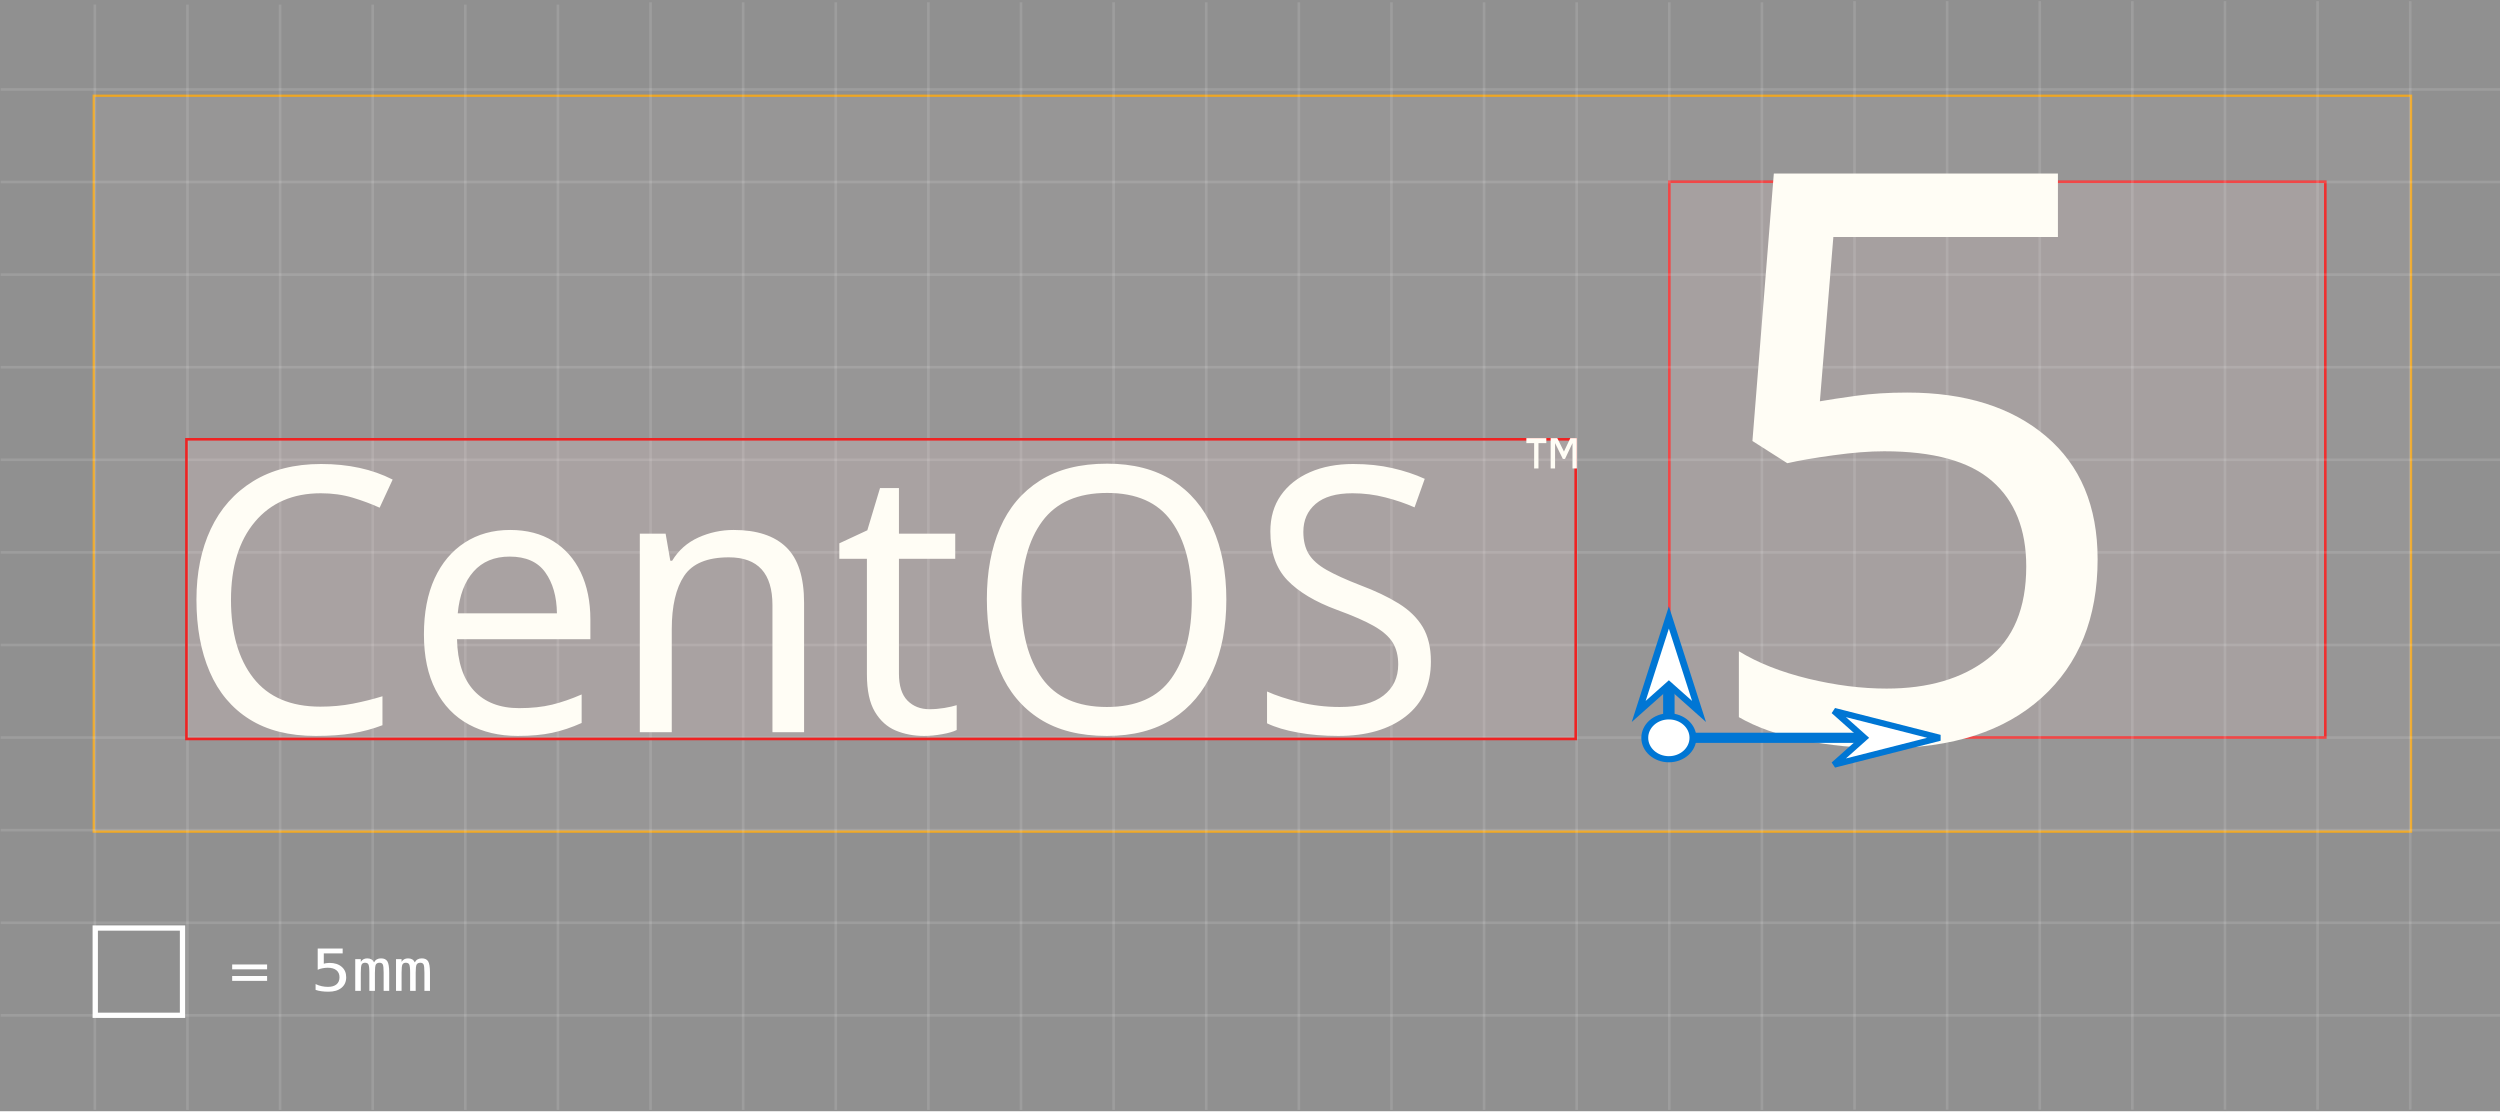
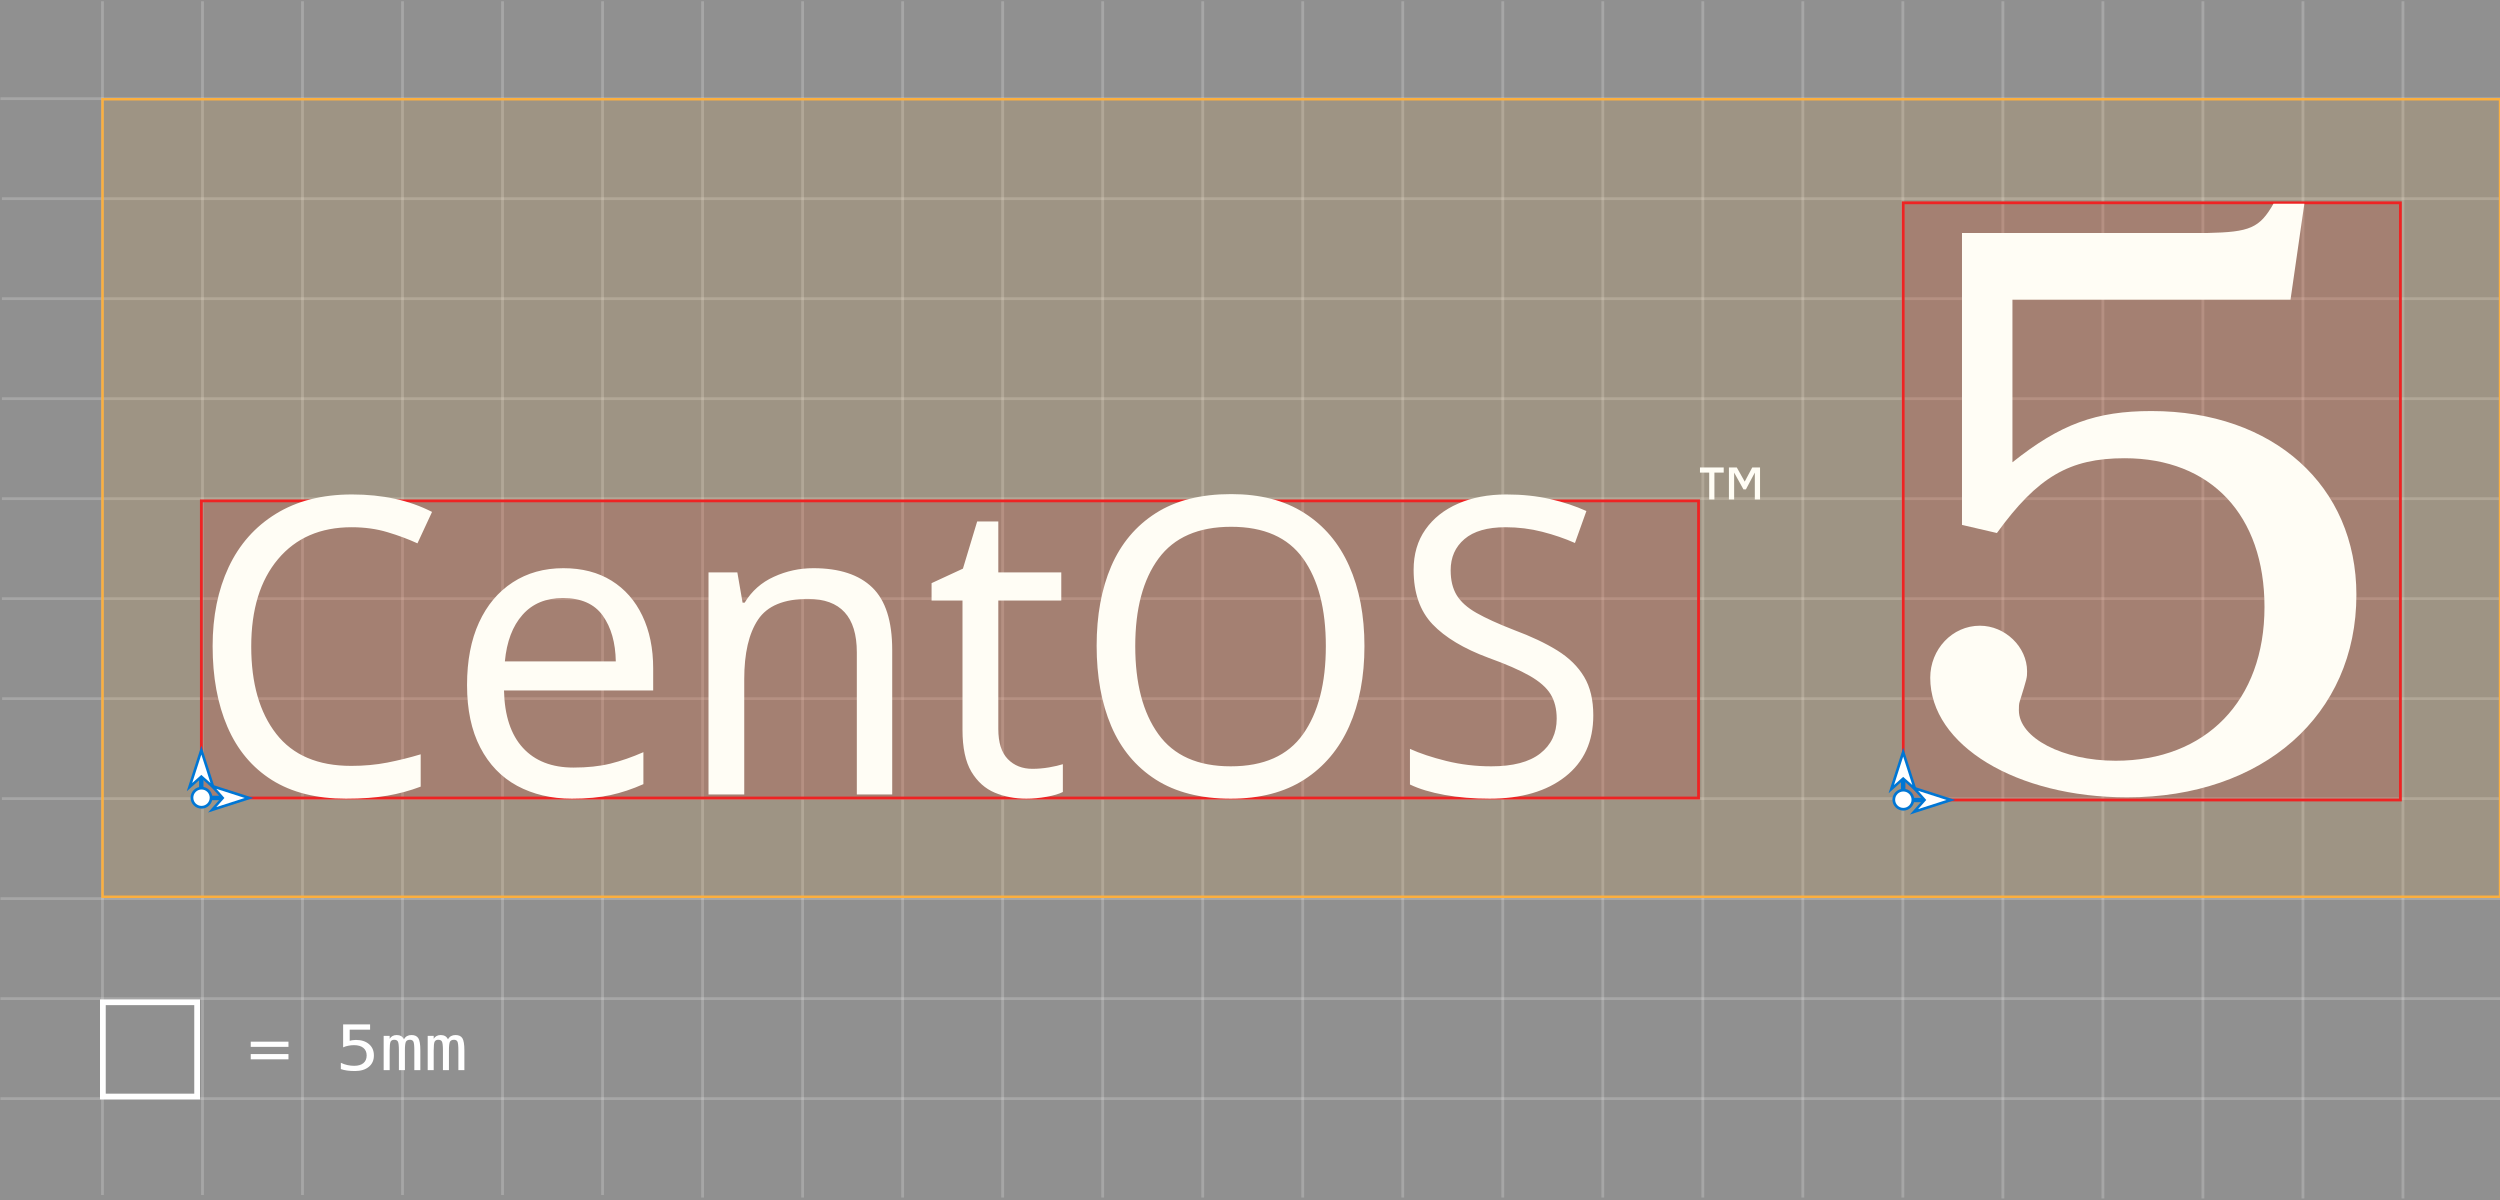
- <svg xmlns="http://www.w3.org/2000/svg" width="478.346" height="212.598" id="svg3106" version="1.0">
-   <defs id="defs3108">
-     <clipPath clipPathUnits="userSpaceOnUse" id="clipPath4429">
-       <g transform="matrix(0.9947658,0,0,1,1.786099,0)" id="g4431">
-         <path style="fill:#eea623;fill-opacity:1;fill-rule:evenodd;stroke:none;stroke-width:30;stroke-linecap:round;stroke-linejoin:round;marker:none;marker-start:none;marker-mid:none;marker-end:none;stroke-miterlimit:4;stroke-dasharray:none;stroke-dashoffset:0;stroke-opacity:1;visibility:visible;display:inline;overflow:visible" d="M 322.541,2800.938 L 318.106,2806.667 L 313.671,2800.938 L 313.671,2757.795 L 294.732,2757.795 L 318.106,2732.258 L 341.238,2757.795 L 322.541,2757.795 L 322.541,2800.938 z" id="path4433" />
-       </g>
-     </clipPath>
-   </defs>
+ <svg xmlns="http://www.w3.org/2000/svg" xmlns:xlink="http://www.w3.org/1999/xlink" width="442.913" height="212.598" id="svg3106" version="1.0">
+   <defs id="defs3108" />
  <g id="layer1" transform="translate(-0.2825948,-822.1534)">
-     <rect style="fill:#8c8c8c;fill-opacity:0.955;stroke:none;stroke-width:1;stroke-linecap:round;stroke-linejoin:miter;stroke-miterlimit:4;stroke-dasharray:none;stroke-dashoffset:0;stroke-opacity:0.089;display:inline" id="CENTOSARTWORK" width="478.346" height="212.598" x="0.283" y="822.153" clip-path="none" />
-     <rect y="856.927" x="319.687" height="106.342" width="125.518" id="rect9587" style="opacity:1;fill:#a09b9b;fill-opacity:0.965;stroke:#ee2323;stroke-width:0.5;stroke-linecap:round;stroke-linejoin:miter;stroke-miterlimit:4;stroke-dasharray:none;stroke-opacity:1" />
-     <rect y="840.473" x="18.218" height="140.804" width="443.389" id="rect5058" style="opacity:1;fill:#fffbf0;fill-opacity:0.059;stroke:#eea623;stroke-width:0.437;stroke-linecap:round;stroke-linejoin:miter;stroke-miterlimit:4;stroke-dasharray:none;stroke-opacity:1" />
-     <path style="fill:none;fill-rule:evenodd;stroke:#ffffff;stroke-width:0.5;stroke-linecap:butt;stroke-linejoin:miter;stroke-miterlimit:4;stroke-dasharray:none;stroke-opacity:0.118;display:inline" d="M 18.436,823.022 L 18.436,1034.514" id="path3685" />
-     <path id="path3687" d="M 36.156,823.037 L 36.156,1034.528" style="fill:none;fill-rule:evenodd;stroke:#ffffff;stroke-width:0.5;stroke-linecap:butt;stroke-linejoin:miter;stroke-miterlimit:4;stroke-dasharray:none;stroke-opacity:0.118;display:inline" />
-     <path style="fill:none;fill-rule:evenodd;stroke:#ffffff;stroke-width:0.5;stroke-linecap:butt;stroke-linejoin:miter;stroke-miterlimit:4;stroke-dasharray:none;stroke-opacity:0.118;display:inline" d="M 53.876,823.037 L 53.876,1034.528" id="path3689" />
-     <path id="path3691" d="M 71.597,823.037 L 71.597,1034.528" style="fill:none;fill-rule:evenodd;stroke:#ffffff;stroke-width:0.5;stroke-linecap:butt;stroke-linejoin:miter;stroke-miterlimit:4;stroke-dasharray:none;stroke-opacity:0.118;display:inline" />
-     <path style="fill:none;fill-rule:evenodd;stroke:#ffffff;stroke-width:0.5;stroke-linecap:butt;stroke-linejoin:miter;stroke-miterlimit:4;stroke-dasharray:none;stroke-opacity:0.118;display:inline" d="M 89.317,823.037 L 89.317,1034.528" id="path3693" />
-     <path id="path3695" d="M 107.038,823.037 L 107.038,1034.528" style="fill:none;fill-rule:evenodd;stroke:#ffffff;stroke-width:0.5;stroke-linecap:butt;stroke-linejoin:miter;stroke-miterlimit:4;stroke-dasharray:none;stroke-opacity:0.118;display:inline" />
-     <path style="fill:none;fill-rule:evenodd;stroke:#ffffff;stroke-width:0.5;stroke-linecap:butt;stroke-linejoin:miter;stroke-miterlimit:4;stroke-dasharray:none;stroke-opacity:0.118;display:inline" d="M 124.758,822.591 L 124.758,1034.528" id="path3697" />
-     <path id="path3699" d="M 142.478,822.591 L 142.478,1034.528" style="fill:none;fill-rule:evenodd;stroke:#ffffff;stroke-width:0.5;stroke-linecap:butt;stroke-linejoin:miter;stroke-miterlimit:4;stroke-dasharray:none;stroke-opacity:0.118;display:inline" />
-     <path style="fill:none;fill-rule:evenodd;stroke:#ffffff;stroke-width:0.5;stroke-linecap:butt;stroke-linejoin:miter;stroke-miterlimit:4;stroke-dasharray:none;stroke-opacity:0.118;display:inline" d="M 160.199,822.591 L 160.199,1034.528" id="path3701" />
-     <path id="path3703" d="M 177.919,822.591 L 177.919,1034.528" style="fill:none;fill-rule:evenodd;stroke:#ffffff;stroke-width:0.5;stroke-linecap:butt;stroke-linejoin:miter;stroke-miterlimit:4;stroke-dasharray:none;stroke-opacity:0.118;display:inline" />
-     <path style="fill:none;fill-rule:evenodd;stroke:#ffffff;stroke-width:0.5;stroke-linecap:butt;stroke-linejoin:miter;stroke-miterlimit:4;stroke-dasharray:none;stroke-opacity:0.118;display:inline" d="M 195.639,822.591 L 195.639,1034.528" id="path3705" />
-     <path id="path3707" d="M 213.36,822.591 L 213.36,1034.528" style="fill:none;fill-rule:evenodd;stroke:#ffffff;stroke-width:0.5;stroke-linecap:butt;stroke-linejoin:miter;stroke-miterlimit:4;stroke-dasharray:none;stroke-opacity:0.118;display:inline" />
-     <path style="fill:none;fill-rule:evenodd;stroke:#ffffff;stroke-width:0.5;stroke-linecap:butt;stroke-linejoin:miter;stroke-miterlimit:4;stroke-dasharray:none;stroke-opacity:0.118;display:inline" d="M 231.08,822.591 L 231.08,1034.528" id="path3709" />
-     <path id="path3711" d="M 284.241,822.591 L 284.241,1034.528" style="fill:none;fill-rule:evenodd;stroke:#ffffff;stroke-width:0.5;stroke-linecap:butt;stroke-linejoin:miter;stroke-miterlimit:4;stroke-dasharray:none;stroke-opacity:0.118;display:inline" />
-     <path style="fill:none;fill-rule:evenodd;stroke:#ffffff;stroke-width:0.5;stroke-linecap:butt;stroke-linejoin:miter;stroke-miterlimit:4;stroke-dasharray:none;stroke-opacity:0.118;display:inline" d="M 266.521,822.591 L 266.521,1034.528" id="path3713" />
-     <path id="path3719" d="M 0.662,1016.429 L 778.569,1016.429" style="fill:none;fill-rule:evenodd;stroke:#ffffff;stroke-width:0.5;stroke-linecap:square;stroke-linejoin:miter;stroke-miterlimit:4;stroke-dasharray:none;stroke-opacity:0.118;display:inline" />
-     <path style="fill:none;fill-rule:evenodd;stroke:#ffffff;stroke-width:0.5;stroke-linecap:square;stroke-linejoin:miter;stroke-miterlimit:4;stroke-dasharray:none;stroke-opacity:0.118;display:inline" d="M 0.662,998.712 L 778.569,998.712" id="path3721" />
-     <path id="path3723" d="M 0.662,980.996 L 778.567,980.996" style="fill:none;fill-rule:evenodd;stroke:#ffffff;stroke-width:0.5;stroke-linecap:square;stroke-linejoin:miter;stroke-miterlimit:4;stroke-dasharray:none;stroke-opacity:0.118;display:inline" />
-     <path style="fill:none;fill-rule:evenodd;stroke:#ffffff;stroke-width:0.5;stroke-linecap:square;stroke-linejoin:miter;stroke-miterlimit:4;stroke-dasharray:none;stroke-opacity:0.118;display:inline" d="M 0.661,963.279 L 778.125,963.279" id="path3725" />
-     <path id="path3727" d="M 0.661,945.563 L 778.052,945.563" style="fill:none;fill-rule:evenodd;stroke:#ffffff;stroke-width:0.5;stroke-linecap:square;stroke-linejoin:miter;stroke-miterlimit:4;stroke-dasharray:none;stroke-opacity:0.118;display:inline" />
-     <path style="fill:none;fill-rule:evenodd;stroke:#ffffff;stroke-width:0.5;stroke-linecap:square;stroke-linejoin:miter;stroke-miterlimit:4;stroke-dasharray:none;stroke-opacity:0.118;display:inline" d="M 0.661,927.846 L 778.125,927.846" id="path3729" />
-     <path id="path3785" d="M 248.801,822.591 L 248.801,1034.528" style="fill:none;fill-rule:evenodd;stroke:#ffffff;stroke-width:0.5;stroke-linecap:butt;stroke-linejoin:miter;stroke-miterlimit:4;stroke-dasharray:none;stroke-opacity:0.118;display:inline" />
-     <path style="fill:none;fill-rule:evenodd;stroke:#ffffff;stroke-width:0.5;stroke-linecap:butt;stroke-linejoin:miter;stroke-miterlimit:4;stroke-dasharray:none;stroke-opacity:0.118;display:inline" d="M 301.962,822.591 L 301.962,1034.528" id="path3787" />
-     <path id="path3789" d="M 319.682,822.591 L 319.682,1034.528" style="fill:none;fill-rule:evenodd;stroke:#ffffff;stroke-width:0.5;stroke-linecap:butt;stroke-linejoin:miter;stroke-miterlimit:4;stroke-dasharray:none;stroke-opacity:0.118;display:inline" />
-     <path style="fill:none;fill-rule:evenodd;stroke:#ffffff;stroke-width:0.5;stroke-linecap:butt;stroke-linejoin:miter;stroke-miterlimit:4;stroke-dasharray:none;stroke-opacity:0.118;display:inline" d="M 337.403,822.591 L 337.403,1034.528" id="path3791" />
-     <path id="path3793" d="M 355.123,822.377 L 355.123,1034.478" style="fill:none;fill-rule:evenodd;stroke:#ffffff;stroke-width:0.5;stroke-linecap:butt;stroke-linejoin:miter;stroke-miterlimit:4;stroke-dasharray:none;stroke-opacity:0.118;display:inline" />
-     <path id="path6619" d="M 0.662,910.13 L 778.124,910.13" style="fill:none;fill-rule:evenodd;stroke:#ffffff;stroke-width:0.5;stroke-linecap:square;stroke-linejoin:miter;stroke-miterlimit:4;stroke-dasharray:none;stroke-opacity:0.118;display:inline" />
-     <path style="fill:none;fill-rule:evenodd;stroke:#ffffff;stroke-width:0.5;stroke-linecap:square;stroke-linejoin:miter;stroke-miterlimit:4;stroke-dasharray:none;stroke-opacity:0.118;display:inline" d="M 0.662,892.413 L 778.124,892.413" id="path6621" />
-     <path style="fill:none;fill-rule:evenodd;stroke:#ffffff;stroke-width:0.5;stroke-linecap:butt;stroke-linejoin:miter;stroke-miterlimit:4;stroke-dasharray:none;stroke-opacity:0.118;display:inline" d="M 372.843,822.377 L 372.843,1034.478" id="path4235" />
-     <path id="path4237" d="M 390.564,822.377 L 390.564,1034.478" style="fill:none;fill-rule:evenodd;stroke:#ffffff;stroke-width:0.5;stroke-linecap:butt;stroke-linejoin:miter;stroke-miterlimit:4;stroke-dasharray:none;stroke-opacity:0.118;display:inline" />
-     <path style="fill:none;fill-rule:evenodd;stroke:#ffffff;stroke-width:0.5;stroke-linecap:butt;stroke-linejoin:miter;stroke-miterlimit:4;stroke-dasharray:none;stroke-opacity:0.118;display:inline" d="M 408.284,822.377 L 408.284,1034.478" id="path4239" />
-     <path id="path5011" d="M 426.005,822.377 L 426.005,1034.478" style="fill:none;fill-rule:evenodd;stroke:#ffffff;stroke-width:0.5;stroke-linecap:butt;stroke-linejoin:miter;stroke-miterlimit:4;stroke-dasharray:none;stroke-opacity:0.118;display:inline" />
-     <path style="fill:none;fill-rule:evenodd;stroke:#ffffff;stroke-width:0.5;stroke-linecap:butt;stroke-linejoin:miter;stroke-miterlimit:4;stroke-dasharray:none;stroke-opacity:0.118;display:inline" d="M 443.725,822.377 L 443.725,1034.478" id="path2647" />
-     <path id="path2485" d="M 461.445,822.377 L 461.445,1034.478" style="fill:none;fill-rule:evenodd;stroke:#ffffff;stroke-width:0.5;stroke-linecap:butt;stroke-linejoin:miter;stroke-miterlimit:4;stroke-dasharray:none;stroke-opacity:0.118;display:inline" />
-     <path style="fill:none;fill-rule:evenodd;stroke:#ffffff;stroke-width:0.5;stroke-linecap:square;stroke-linejoin:miter;stroke-miterlimit:4;stroke-dasharray:none;stroke-opacity:0.118;display:inline" d="M 0.662,874.697 L 778.124,874.697" id="path9589" />
-     <path id="path9591" d="M 0.662,856.98 L 778.124,856.98" style="fill:none;fill-rule:evenodd;stroke:#ffffff;stroke-width:0.5;stroke-linecap:square;stroke-linejoin:miter;stroke-miterlimit:4;stroke-dasharray:none;stroke-opacity:0.118;display:inline" />
-     <path style="fill:none;fill-rule:evenodd;stroke:#ffffff;stroke-width:0.5;stroke-linecap:square;stroke-linejoin:miter;stroke-miterlimit:4;stroke-dasharray:none;stroke-opacity:0.118;display:inline" d="M 0.662,839.264 L 778.124,839.264" id="path9593" />
-     <text xml:space="preserve" style="font-size:20.711px;font-style:normal;font-variant:normal;font-weight:normal;font-stretch:normal;text-align:center;line-height:125%;writing-mode:lr-tb;text-anchor:middle;fill:#ffffff;fill-opacity:1;stroke:none;stroke-width:1;stroke-linecap:butt;stroke-linejoin:miter;stroke-miterlimit:4;stroke-dasharray:none;stroke-opacity:1;font-family:DejaVu LGC Sans Mono;-inkscape-font-specification:DejaVu LGC Sans Mono" x="287.266" y="946.634" id="text2669">
-       <tspan id="tspan2671" x="287.266" y="946.634" style="font-size:17.26px;font-style:normal;font-variant:normal;font-weight:normal;font-stretch:normal;fill:#ffffff;stroke-width:1;stroke-miterlimit:4;stroke-dasharray:none;font-family:DejaVu LGC Sans Mono;-inkscape-font-specification:DejaVu LGC Sans Mono" />
-     </text>
+     <rect style="fill:#8c8c8c;fill-opacity:0.955;stroke:none;stroke-width:1;stroke-linecap:round;stroke-linejoin:miter;stroke-miterlimit:4;stroke-dasharray:none;stroke-dashoffset:0;stroke-opacity:0.089;display:inline" id="CENTOSARTWORK" width="460.63" height="212.598" x="0.283" y="822.153" clip-path="none" />
+     <g id="g11130" style="stroke:#ffffff;stroke-width:0.5;stroke-miterlimit:4;stroke-dasharray:none;stroke-opacity:0.196">
+       <path id="path3685" d="M 18.436,822.377 L 18.436,1033.87" style="fill:none;fill-rule:evenodd;stroke:#ffffff;stroke-width:0.5;stroke-linecap:butt;stroke-linejoin:miter;stroke-miterlimit:4;stroke-dasharray:none;stroke-opacity:0.196;display:inline" />
+       <path style="fill:none;fill-rule:evenodd;stroke:#ffffff;stroke-width:0.5;stroke-linecap:butt;stroke-linejoin:miter;stroke-miterlimit:4;stroke-dasharray:none;stroke-opacity:0.196;display:inline" d="M 36.156,822.377 L 36.156,1033.868" id="path3687" />
+       <path id="path3689" d="M 53.876,822.377 L 53.876,1033.868" style="fill:none;fill-rule:evenodd;stroke:#ffffff;stroke-width:0.5;stroke-linecap:butt;stroke-linejoin:miter;stroke-miterlimit:4;stroke-dasharray:none;stroke-opacity:0.196;display:inline" />
+       <path style="fill:none;fill-rule:evenodd;stroke:#ffffff;stroke-width:0.5;stroke-linecap:butt;stroke-linejoin:miter;stroke-miterlimit:4;stroke-dasharray:none;stroke-opacity:0.196;display:inline" d="M 71.597,822.377 L 71.597,1033.868" id="path3691" />
+       <path id="path3693" d="M 89.317,822.377 L 89.317,1033.868" style="fill:none;fill-rule:evenodd;stroke:#ffffff;stroke-width:0.5;stroke-linecap:butt;stroke-linejoin:miter;stroke-miterlimit:4;stroke-dasharray:none;stroke-opacity:0.196;display:inline" />
+       <path style="fill:none;fill-rule:evenodd;stroke:#ffffff;stroke-width:0.5;stroke-linecap:butt;stroke-linejoin:miter;stroke-miterlimit:4;stroke-dasharray:none;stroke-opacity:0.196;display:inline" d="M 107.038,822.377 L 107.038,1033.868" id="path3695" />
+       <path id="path3697" d="M 124.758,822.377 L 124.758,1034.314" style="fill:none;fill-rule:evenodd;stroke:#ffffff;stroke-width:0.5;stroke-linecap:butt;stroke-linejoin:miter;stroke-miterlimit:4;stroke-dasharray:none;stroke-opacity:0.196;display:inline" />
+       <path style="fill:none;fill-rule:evenodd;stroke:#ffffff;stroke-width:0.5;stroke-linecap:butt;stroke-linejoin:miter;stroke-miterlimit:4;stroke-dasharray:none;stroke-opacity:0.196;display:inline" d="M 142.478,822.377 L 142.478,1034.314" id="path3699" />
+       <path id="path3701" d="M 160.199,822.377 L 160.199,1034.314" style="fill:none;fill-rule:evenodd;stroke:#ffffff;stroke-width:0.5;stroke-linecap:butt;stroke-linejoin:miter;stroke-miterlimit:4;stroke-dasharray:none;stroke-opacity:0.196;display:inline" />
+       <path style="fill:none;fill-rule:evenodd;stroke:#ffffff;stroke-width:0.5;stroke-linecap:butt;stroke-linejoin:miter;stroke-miterlimit:4;stroke-dasharray:none;stroke-opacity:0.196;display:inline" d="M 177.919,822.377 L 177.919,1034.314" id="path3703" />
+       <path id="path3705" d="M 195.639,822.377 L 195.639,1034.314" style="fill:none;fill-rule:evenodd;stroke:#ffffff;stroke-width:0.5;stroke-linecap:butt;stroke-linejoin:miter;stroke-miterlimit:4;stroke-dasharray:none;stroke-opacity:0.196;display:inline" />
+       <path style="fill:none;fill-rule:evenodd;stroke:#ffffff;stroke-width:0.5;stroke-linecap:butt;stroke-linejoin:miter;stroke-miterlimit:4;stroke-dasharray:none;stroke-opacity:0.196;display:inline" d="M 213.36,822.377 L 213.36,1034.314" id="path3707" />
+       <path id="path3709" d="M 231.08,822.377 L 231.08,1034.314" style="fill:none;fill-rule:evenodd;stroke:#ffffff;stroke-width:0.5;stroke-linecap:butt;stroke-linejoin:miter;stroke-miterlimit:4;stroke-dasharray:none;stroke-opacity:0.196;display:inline" />
+       <path style="fill:none;fill-rule:evenodd;stroke:#ffffff;stroke-width:0.5;stroke-linecap:butt;stroke-linejoin:miter;stroke-miterlimit:4;stroke-dasharray:none;stroke-opacity:0.196;display:inline" d="M 284.241,822.377 L 284.241,1034.314" id="path3711" />
+       <path id="path3713" d="M 266.521,822.377 L 266.521,1034.314" style="fill:none;fill-rule:evenodd;stroke:#ffffff;stroke-width:0.5;stroke-linecap:butt;stroke-linejoin:miter;stroke-miterlimit:4;stroke-dasharray:none;stroke-opacity:0.196;display:inline" />
+       <path style="fill:none;fill-rule:evenodd;stroke:#ffffff;stroke-width:0.491;stroke-linecap:square;stroke-linejoin:miter;stroke-miterlimit:4;stroke-dasharray:none;stroke-opacity:0.196;display:inline" d="M 0.603,1016.79 L 460.742,1016.79" id="path3719" />
+       <path id="path3721" d="M 0.603,999.074 L 460.742,999.074" style="fill:none;fill-rule:evenodd;stroke:#ffffff;stroke-width:0.491;stroke-linecap:square;stroke-linejoin:miter;stroke-miterlimit:4;stroke-dasharray:none;stroke-opacity:0.196;display:inline" />
+       <path style="fill:none;fill-rule:evenodd;stroke:#ffffff;stroke-width:0.491;stroke-linecap:square;stroke-linejoin:miter;stroke-miterlimit:4;stroke-dasharray:none;stroke-opacity:0.196;display:inline" d="M 0.605,981.359 L 460.742,981.359" id="path3723" />
+       <path id="path3725" d="M 0.865,963.643 L 460.742,963.643" style="fill:none;fill-rule:evenodd;stroke:#ffffff;stroke-width:0.491;stroke-linecap:square;stroke-linejoin:miter;stroke-miterlimit:4;stroke-dasharray:none;stroke-opacity:0.196;display:inline" />
+       <path style="fill:none;fill-rule:evenodd;stroke:#ffffff;stroke-width:0.491;stroke-linecap:square;stroke-linejoin:miter;stroke-miterlimit:4;stroke-dasharray:none;stroke-opacity:0.196;display:inline" d="M 0.909,945.928 L 460.742,945.928" id="path3727" />
+       <path id="path3729" d="M 0.865,928.212 L 460.742,928.212" style="fill:none;fill-rule:evenodd;stroke:#ffffff;stroke-width:0.491;stroke-linecap:square;stroke-linejoin:miter;stroke-miterlimit:4;stroke-dasharray:none;stroke-opacity:0.196;display:inline" />
+       <path style="fill:none;fill-rule:evenodd;stroke:#ffffff;stroke-width:0.5;stroke-linecap:butt;stroke-linejoin:miter;stroke-miterlimit:4;stroke-dasharray:none;stroke-opacity:0.196;display:inline" d="M 248.801,822.377 L 248.801,1034.314" id="path3785" />
+       <path id="path3787" d="M 301.962,822.377 L 301.962,1034.314" style="fill:none;fill-rule:evenodd;stroke:#ffffff;stroke-width:0.5;stroke-linecap:butt;stroke-linejoin:miter;stroke-miterlimit:4;stroke-dasharray:none;stroke-opacity:0.196;display:inline" />
+       <path style="fill:none;fill-rule:evenodd;stroke:#ffffff;stroke-width:0.5;stroke-linecap:butt;stroke-linejoin:miter;stroke-miterlimit:4;stroke-dasharray:none;stroke-opacity:0.196;display:inline" d="M 319.682,822.377 L 319.682,1034.314" id="path3789" />
+       <path id="path3791" d="M 337.403,822.377 L 337.403,1034.314" style="fill:none;fill-rule:evenodd;stroke:#ffffff;stroke-width:0.5;stroke-linecap:butt;stroke-linejoin:miter;stroke-miterlimit:4;stroke-dasharray:none;stroke-opacity:0.196;display:inline" />
+       <path style="fill:none;fill-rule:evenodd;stroke:#ffffff;stroke-width:0.5;stroke-linecap:butt;stroke-linejoin:miter;stroke-miterlimit:4;stroke-dasharray:none;stroke-opacity:0.196;display:inline" d="M 355.123,822.377 L 355.123,1034.478" id="path3793" />
+       <path style="fill:none;fill-rule:evenodd;stroke:#ffffff;stroke-width:0.491;stroke-linecap:square;stroke-linejoin:miter;stroke-miterlimit:4;stroke-dasharray:none;stroke-opacity:0.196;display:inline" d="M 0.866,910.496 L 460.742,910.496" id="path6619" />
+       <path id="path6621" d="M 0.866,892.781 L 460.742,892.781" style="fill:none;fill-rule:evenodd;stroke:#ffffff;stroke-width:0.491;stroke-linecap:square;stroke-linejoin:miter;stroke-miterlimit:4;stroke-dasharray:none;stroke-opacity:0.196;display:inline" />
+       <path id="path4235" d="M 372.843,822.377 L 372.843,1034.478" style="fill:none;fill-rule:evenodd;stroke:#ffffff;stroke-width:0.5;stroke-linecap:butt;stroke-linejoin:miter;stroke-miterlimit:4;stroke-dasharray:none;stroke-opacity:0.196;display:inline" />
+       <path style="fill:none;fill-rule:evenodd;stroke:#ffffff;stroke-width:0.5;stroke-linecap:butt;stroke-linejoin:miter;stroke-miterlimit:4;stroke-dasharray:none;stroke-opacity:0.196;display:inline" d="M 390.564,822.377 L 390.564,1034.478" id="path4237" />
+       <path id="path4239" d="M 408.284,822.377 L 408.284,1034.478" style="fill:none;fill-rule:evenodd;stroke:#ffffff;stroke-width:0.5;stroke-linecap:butt;stroke-linejoin:miter;stroke-miterlimit:4;stroke-dasharray:none;stroke-opacity:0.196;display:inline" />
+       <path style="fill:none;fill-rule:evenodd;stroke:#ffffff;stroke-width:0.5;stroke-linecap:butt;stroke-linejoin:miter;stroke-miterlimit:4;stroke-dasharray:none;stroke-opacity:0.196;display:inline" d="M 426.005,822.377 L 426.005,1034.478" id="path5011" />
+       <path id="path9589" d="M 0.866,875.065 L 460.742,875.065" style="fill:none;fill-rule:evenodd;stroke:#ffffff;stroke-width:0.491;stroke-linecap:square;stroke-linejoin:miter;stroke-miterlimit:4;stroke-dasharray:none;stroke-opacity:0.196;display:inline" />
+       <path style="fill:none;fill-rule:evenodd;stroke:#ffffff;stroke-width:0.491;stroke-linecap:square;stroke-linejoin:miter;stroke-miterlimit:4;stroke-dasharray:none;stroke-opacity:0.196;display:inline" d="M 0.866,857.35 L 460.742,857.35" id="path9591" />
+       <path id="path9593" d="M 0.603,839.634 L 460.742,839.634" style="fill:none;fill-rule:evenodd;stroke:#ffffff;stroke-width:0.491;stroke-linecap:square;stroke-linejoin:miter;stroke-miterlimit:4;stroke-dasharray:none;stroke-opacity:0.196;display:inline" />
+       <path id="path10273" d="M 443.446,822.377 L 443.446,1034.478" style="fill:none;fill-rule:evenodd;stroke:#ffffff;stroke-width:0.5;stroke-linecap:butt;stroke-linejoin:miter;stroke-miterlimit:4;stroke-dasharray:none;stroke-opacity:0.196;display:inline" />
+     </g>
+     <rect y="839.733" x="18.442" height="141.297" width="424.761" id="rect5058" style="opacity:1;fill:#fcaf3e;fill-opacity:0.137;stroke:#fcaf3e;stroke-width:0.436;stroke-linecap:round;stroke-linejoin:miter;stroke-miterlimit:4;stroke-dasharray:none;stroke-opacity:1" />
    <text xml:space="preserve" style="font-size:11.11px;font-style:normal;font-variant:normal;font-weight:normal;font-stretch:normal;text-align:start;line-height:125%;writing-mode:lr-tb;text-anchor:start;fill:#ffffff;fill-opacity:1;stroke:none;stroke-width:1;stroke-linecap:butt;stroke-linejoin:miter;stroke-miterlimit:4;stroke-dasharray:none;stroke-opacity:1;font-family:DejaVu LGC Sans Mono;-inkscape-font-specification:DejaVu LGC Sans Mono" x="40.87" y="1092.87" id="text5060" transform="scale(1.080181,0.925771)">
      <tspan id="tspan5062" x="40.87" y="1092.87" style="font-size:12px">= 5mm</tspan>
    </text>
    <rect style="opacity:1;fill:none;fill-opacity:1;stroke:#ffffff;stroke-width:1.018;stroke-linecap:round;stroke-linejoin:miter;stroke-miterlimit:4;stroke-dasharray:none;stroke-opacity:1" id="rect5066" width="16.699" height="16.699" x="18.508" y="999.721" />
-     <text xml:space="preserve" style="font-size:151.856px;font-style:normal;font-variant:normal;font-weight:200;font-stretch:normal;text-align:start;line-height:125%;writing-mode:lr-tb;text-anchor:start;fill:#fffdf5;fill-opacity:1;stroke:none;stroke-width:1px;stroke-linecap:butt;stroke-linejoin:miter;stroke-opacity:1;font-family:Denmark;-inkscape-font-specification:Denmark Ultra-Light" x="323.432" y="963.779" id="text9583">
-       <tspan id="tspan9585" x="323.432" y="963.779" style="font-size:151.856px;font-style:normal;font-variant:normal;font-weight:200;font-stretch:normal;text-align:start;line-height:125%;writing-mode:lr-tb;text-anchor:start;fill:#fffdf5;font-family:Denmark;-inkscape-font-specification:Denmark Ultra-Light">5</tspan>
+     <rect y="858.084" x="337.464" height="105.802" width="88.085" id="rect9587" style="opacity:1;fill:#cc0000;fill-opacity:0.137;stroke:#ee2323;stroke-width:0.5;stroke-linecap:round;stroke-linejoin:miter;stroke-miterlimit:4;stroke-dasharray:none;stroke-opacity:1" />
+     <text xml:space="preserve" style="font-size:155.821px;font-style:normal;font-variant:normal;font-weight:200;font-stretch:normal;text-align:start;line-height:125%;writing-mode:lr-tb;text-anchor:start;fill:#fffdf5;fill-opacity:1;stroke:none;stroke-width:1px;stroke-linecap:butt;stroke-linejoin:miter;stroke-opacity:1;font-family:Denmark;-inkscape-font-specification:Denmark Ultra-Light" x="333.612" y="961.538" id="text9583">
+       <tspan id="tspan9585" x="333.612" y="961.538" style="font-size:144.084px;font-style:normal;font-variant:normal;font-weight:normal;font-stretch:normal;text-align:start;line-height:125%;writing-mode:lr-tb;text-anchor:start;fill:#fffdf5;font-family:URW Bookman L;-inkscape-font-specification:URW Bookman L">5</tspan>
    </text>
-     <g id="g8595" transform="matrix(2.6336,0,0,2.344135,-115.4415,652.8183)" style="stroke-width:0.5;stroke-miterlimit:4;stroke-dasharray:none;display:inline">
-       <g transform="matrix(0,-0.498132,0.498132,0,44.66932,504.4585)" id="g8597" style="stroke-width:1.004;stroke-miterlimit:4;stroke-dasharray:none;display:inline">
-         <path style="fill:#0076d4;fill-opacity:1;fill-rule:evenodd;stroke:none;stroke-width:1.004;stroke-linecap:butt;stroke-linejoin:miter;stroke-miterlimit:4;stroke-dasharray:none;stroke-opacity:1" d="M 745.953,241.51 L 745.953,270.967 L 747.62,270.967 L 747.62,241.51 L 745.953,241.51 z" id="path8599" />
-         <path style="fill:#ffffff;fill-opacity:1;fill-rule:evenodd;stroke:#0076d4;stroke-width:1.004;marker-start:none;stroke-miterlimit:4;stroke-dasharray:none;stroke-opacity:1" d="M 746.787,270.442 L 742.387,266.042 L 746.787,281.442 L 751.187,266.042 L 746.787,270.442 z" id="path8601" />
+     <rect style="opacity:1;fill:#cc0000;fill-opacity:0.137;stroke:#ee2323;stroke-width:0.5;stroke-linecap:round;stroke-linejoin:miter;stroke-miterlimit:4;stroke-dasharray:none;stroke-opacity:1" id="rect14283" width="265.248" height="52.652" x="35.956" y="910.887" />
+     <text transform="scale(0.9903898,1.009703)" xml:space="preserve" style="font-size:72.706px;font-style:normal;font-variant:normal;font-weight:200;font-stretch:normal;text-align:start;line-height:125%;writing-mode:lr-tb;text-anchor:start;fill:#fffdf5;fill-opacity:1;stroke:none;stroke-width:1;stroke-linecap:butt;stroke-linejoin:miter;stroke-miterlimit:4;stroke-dasharray:none;stroke-opacity:1;display:inline;font-family:Denmark;-inkscape-font-specification:Denmark Ultra-Light" x="33.881" y="953.653" id="text5083" clip-path="none">
+       <tspan id="tspan5085" x="33.881" y="953.653" style="font-size:72.706px;font-style:normal;font-variant:normal;font-weight:200;font-stretch:normal;text-align:start;line-height:125%;writing-mode:lr-tb;text-anchor:start;fill:#fffdf5;fill-opacity:1;stroke-width:1;stroke-miterlimit:4;stroke-dasharray:none;font-family:Denmark;-inkscape-font-specification:Denmark Ultra-Light">CentOS</tspan>
+     </text>
+     <text xml:space="preserve" style="font-size:18.264px;font-style:normal;font-weight:normal;fill:#fffdf5;fill-opacity:1;stroke:none;stroke-width:1;stroke-linecap:butt;stroke-linejoin:miter;stroke-miterlimit:4;stroke-dasharray:none;stroke-opacity:1;font-family:Bitstream Vera Sans" x="328.937" y="836.119" id="text5087" transform="scale(0.9092079,1.099858)">
+       <tspan id="tspan5089" x="328.937" y="836.119">™</tspan>
+     </text>
+     <g id="g4973" transform="matrix(0.3644111,0,0,0.3644111,-80.5127,612.401)">
+       <g transform="matrix(0,1.31188,1.167689,0,-14.97822,-16.15833)" id="g4958" style="stroke-width:1.004;stroke-miterlimit:4;stroke-dasharray:none;display:inline">
+         <path style="fill:#0076d4;fill-opacity:1;fill-rule:evenodd;stroke:none;stroke-width:1.004;stroke-linecap:butt;stroke-linejoin:miter;stroke-miterlimit:4;stroke-dasharray:none;stroke-opacity:1" d="M 745.953,286.718 L 745.953,298.029 L 747.62,298.029 L 747.62,286.718 L 745.953,286.718 z" id="path4960" />
+         <path style="fill:#ffffff;fill-opacity:1;fill-rule:evenodd;stroke:#0076d4;stroke-width:1.003;marker-start:none;stroke-miterlimit:4;stroke-dasharray:none;stroke-opacity:1" d="M 746.787,295.429 L 742.387,291.029 L 746.787,306.429 L 751.187,291.029 L 746.787,295.429 z" id="path4962" />
      </g>
-       <g style="stroke-width:1.004;stroke-miterlimit:4;stroke-dasharray:none;display:inline" id="g8603" transform="matrix(0.498132,0,0,-0.498132,-206.8094,275.2811)">
+       <g style="stroke-width:1.004;stroke-miterlimit:4;stroke-dasharray:none;display:inline" id="g8603" transform="matrix(1.31188,0,0,-1.167689,-660.0947,1298.114)">
        <path id="path8605" d="M 745.953,286.718 L 745.953,298.029 L 747.62,298.029 L 747.62,286.718 L 745.953,286.718 z" style="fill:#0076d4;fill-opacity:1;fill-rule:evenodd;stroke:none;stroke-width:1.004;stroke-linecap:butt;stroke-linejoin:miter;stroke-miterlimit:4;stroke-dasharray:none;stroke-opacity:1" />
-         <path id="path8607" d="M 746.787,295.429 L 742.387,291.029 L 746.787,306.429 L 751.187,291.029 L 746.787,295.429 z" style="fill:#ffffff;fill-opacity:1;fill-rule:evenodd;stroke:#0076d4;stroke-width:1.004;marker-start:none;stroke-miterlimit:4;stroke-dasharray:none;stroke-opacity:1" />
+         <path id="path8607" d="M 746.787,295.429 L 742.387,291.029 L 746.787,306.429 L 751.187,291.029 L 746.787,295.429 z" style="fill:#ffffff;fill-opacity:1;fill-rule:evenodd;stroke:#0076d4;stroke-width:1.003;marker-start:none;stroke-miterlimit:4;stroke-dasharray:none;stroke-opacity:1" />
      </g>
-       <path transform="translate(0.9388827,66.7074)" d="M 166,65.753 A 1.75,1.75 0 1 1 162.5,65.753 A 1.75,1.75 0 1 1 166,65.753 z" id="path8609" style="opacity:1;fill:#ffffff;fill-opacity:1;stroke:#0076d4;stroke-width:0.5;stroke-linecap:square;stroke-miterlimit:4;stroke-dasharray:none;stroke-dashoffset:0;stroke-opacity:1;display:inline" />
+       <path transform="matrix(2.65748,0,0,2.65748,-116.8062,788.671)" d="M 166,65.753 A 1.75,1.75 0 1 1 162.5,65.753 A 1.75,1.75 0 1 1 166,65.753 z" id="path8609" style="fill:#ffffff;fill-opacity:1;stroke:#0076d4;stroke-width:0.5;stroke-linecap:square;stroke-miterlimit:4;stroke-dasharray:none;stroke-dashoffset:0;stroke-opacity:1;display:inline" />
    </g>
-     <rect style="opacity:1;fill:#ffdfdf;fill-opacity:0.168;stroke:#ee2323;stroke-width:0.499;stroke-linecap:round;stroke-linejoin:miter;stroke-miterlimit:4;stroke-dasharray:none;stroke-opacity:1" id="rect14283" width="265.816" height="57.329" x="35.957" y="906.21" />
-     <text transform="scale(0.9903898,1.009703)" xml:space="preserve" style="font-size:70.209px;font-style:normal;font-variant:normal;font-weight:200;font-stretch:normal;text-align:start;line-height:125%;writing-mode:lr-tb;text-anchor:start;fill:#fffdf5;fill-opacity:1;stroke:none;stroke-width:1;stroke-linecap:butt;stroke-linejoin:miter;stroke-miterlimit:4;stroke-dasharray:none;stroke-opacity:1;display:inline;font-family:Denmark;-inkscape-font-specification:Denmark Ultra-Light" x="33.956" y="953.005" id="text5083" clip-path="none">
-       <tspan id="tspan5085" x="33.956" y="953.005" style="font-size:70.209px;font-style:normal;font-variant:normal;font-weight:200;font-stretch:normal;text-align:start;line-height:125%;writing-mode:lr-tb;text-anchor:start;fill:#fffdf5;fill-opacity:1;stroke-width:1;stroke-miterlimit:4;stroke-dasharray:none;font-family:Denmark;-inkscape-font-specification:Denmark Ultra-Light">CentOS</tspan>
-     </text>
-     <text xml:space="preserve" style="font-size:17.598px;font-style:normal;font-weight:normal;fill:#fffdf5;fill-opacity:1;stroke:none;stroke-width:1;stroke-linecap:butt;stroke-linejoin:miter;stroke-miterlimit:4;stroke-dasharray:none;stroke-opacity:1;font-family:Bitstream Vera Sans" x="338.499" y="789.448" id="text5087" transform="scale(0.8572094,1.166576)">
-       <tspan id="tspan5089" x="338.499" y="789.448">™</tspan>
-     </text>
+     <use x="0" y="0" xlink:href="#g4973" id="use10998" transform="translate(301.5055,0.3527481)" width="442.913" height="212.598" />
  </g>
</svg>
